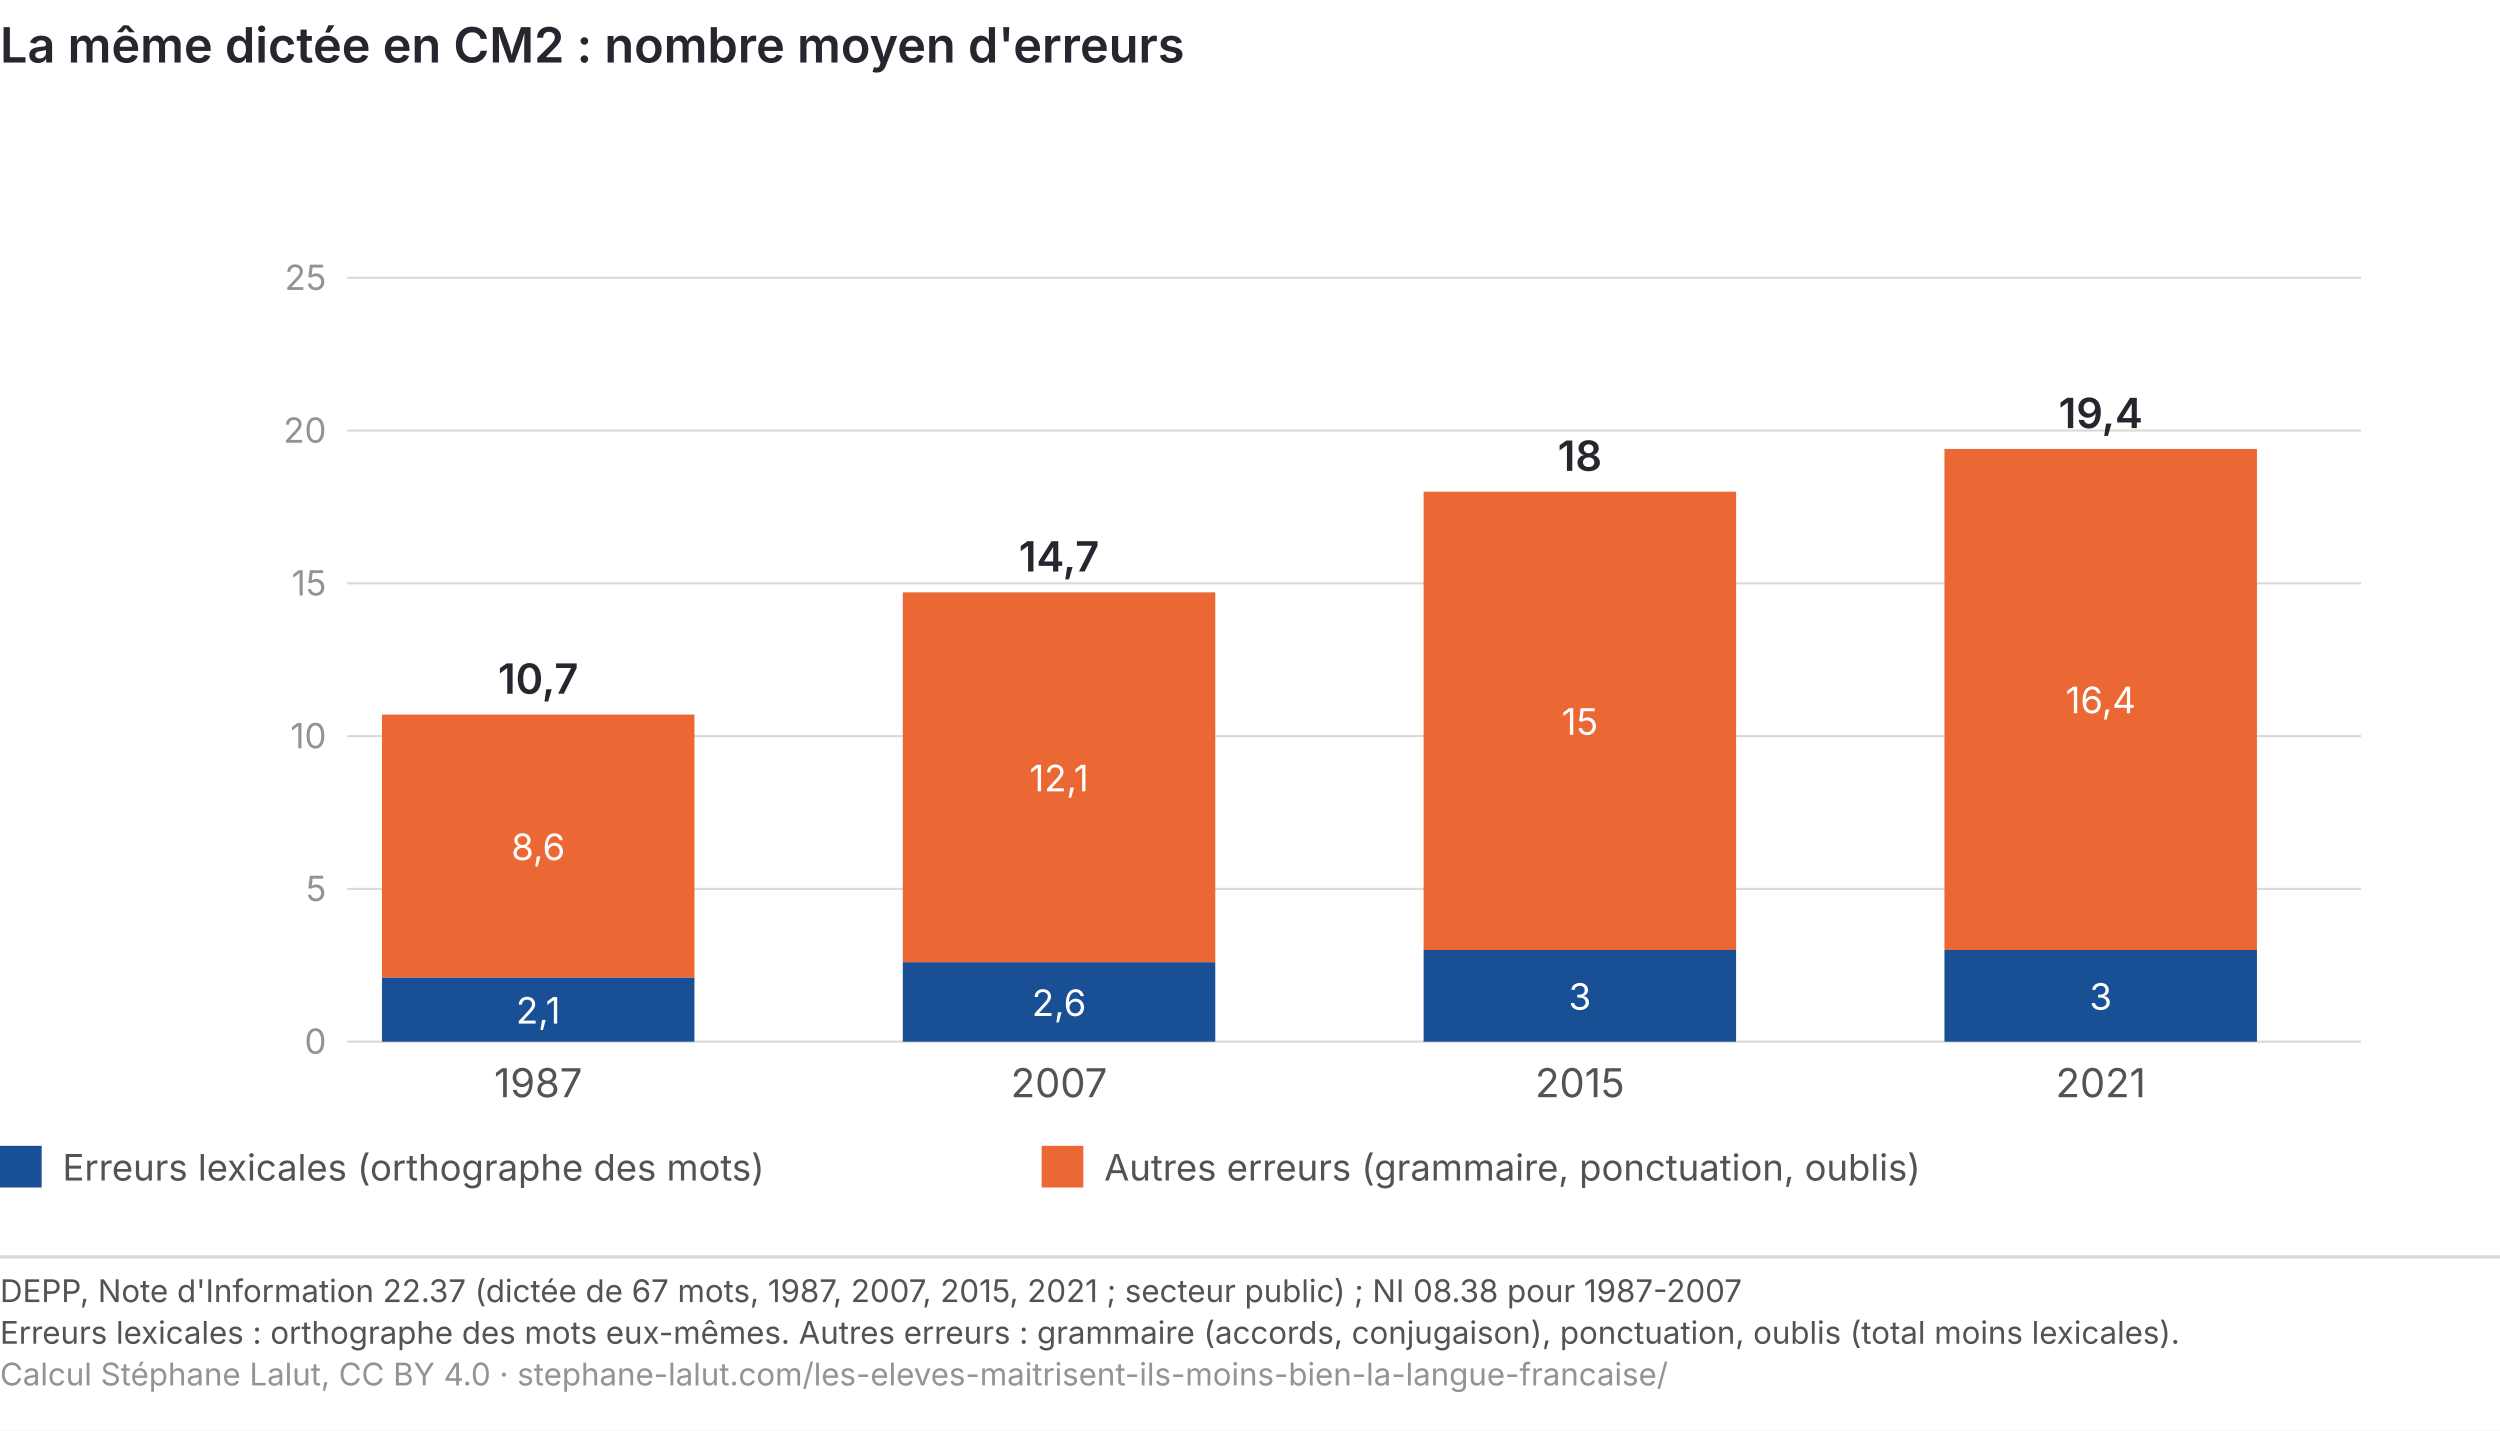
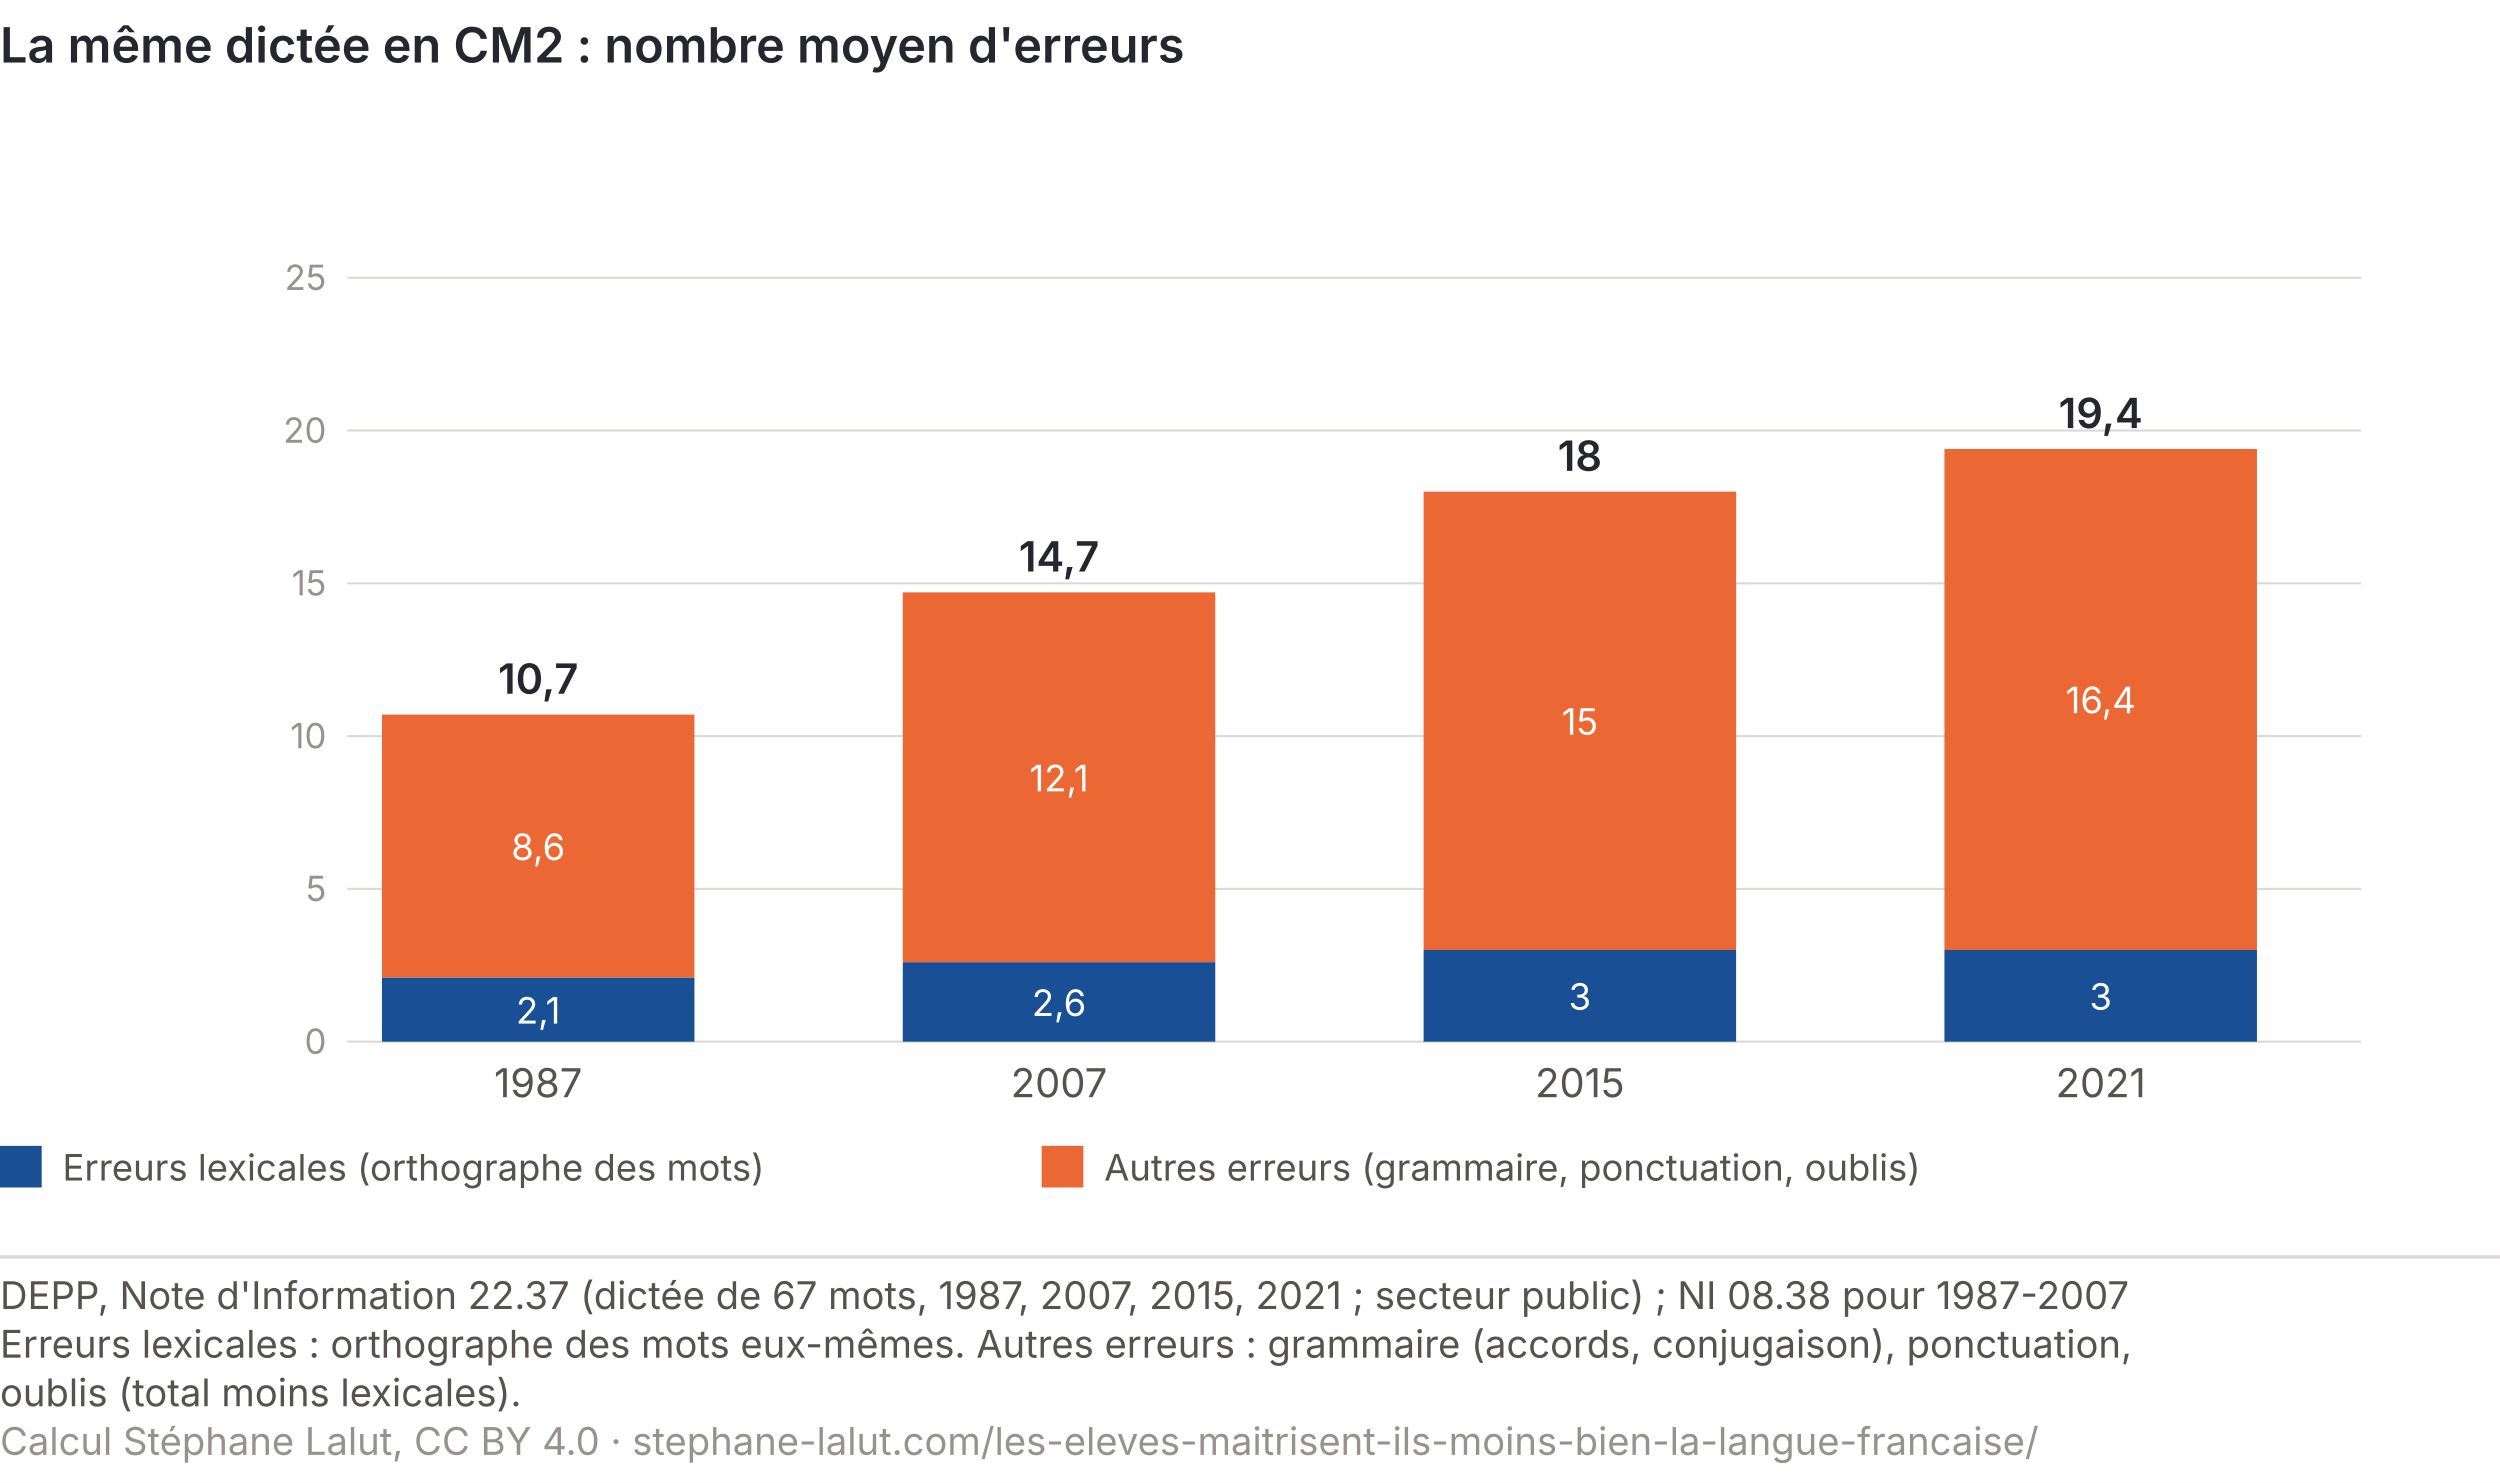
- <svg xmlns="http://www.w3.org/2000/svg" viewBox="0 0 720 412" role="img" font-variant-numeric="tabular-nums" aria-labelledby="lan-d-t lan-d-d" font-family="Inter, 'Helvetica Neue', Arial, sans-serif">
-   <rect width="720" height="412" fill="#ffffff" />
+ <svg xmlns="http://www.w3.org/2000/svg" viewBox="0 0 720 427" role="img" font-variant-numeric="tabular-nums" aria-labelledby="lan-d-t lan-d-d" font-family="Inter, 'Helvetica Neue', Arial, sans-serif">
+   <rect width="720" height="427" fill="#ffffff" />
  <text x="0" y="18" font-size="14" font-weight="600" fill="#26262f">La même dictée en CM2 : nombre moyen d'erreurs</text>
  <line x1="100" y1="300.0" x2="680" y2="300.0" stroke="#dcd8d3" stroke-width="0.6" />
  <text x="94" y="303.5" font-size="10" fill="#96928f" text-anchor="end">0</text>
  <line x1="100" y1="256.0" x2="680" y2="256.0" stroke="#dcd8d3" stroke-width="0.6" />
  <text x="94" y="259.5" font-size="10" fill="#96928f" text-anchor="end">5</text>
  <line x1="100" y1="212.0" x2="680" y2="212.0" stroke="#dcd8d3" stroke-width="0.6" />
  <text x="94" y="215.5" font-size="10" fill="#96928f" text-anchor="end">10</text>
  <line x1="100" y1="168.0" x2="680" y2="168.0" stroke="#dcd8d3" stroke-width="0.6" />
  <text x="94" y="171.5" font-size="10" fill="#96928f" text-anchor="end">15</text>
  <line x1="100" y1="124.0" x2="680" y2="124.0" stroke="#dcd8d3" stroke-width="0.6" />
  <text x="94" y="127.5" font-size="10" fill="#96928f" text-anchor="end">20</text>
  <line x1="100" y1="80.0" x2="680" y2="80.0" stroke="#dcd8d3" stroke-width="0.6" />
  <text x="94" y="83.5" font-size="10" fill="#96928f" text-anchor="end">25</text>
  <rect x="110" y="281.5" width="90" height="18.5" fill="#184f95" />
  <rect x="110" y="205.8" width="90" height="75.7" fill="#eb6834" />
  <text x="155.0" y="199.8" font-size="12" font-weight="600" fill="#26262f" text-anchor="middle">10,7</text>
  <text x="155.0" y="294.8" font-size="10.5" fill="#ffffff" text-anchor="middle">2,1</text>
  <text x="155.0" y="247.7" font-size="10.5" fill="#ffffff" text-anchor="middle">8,6</text>
  <text x="155.0" y="316" font-size="11.5" fill="#55524f" text-anchor="middle">1987</text>
  <rect x="260" y="277.1" width="90" height="22.9" fill="#184f95" />
  <rect x="260" y="170.6" width="90" height="106.5" fill="#eb6834" />
  <text x="305.0" y="164.6" font-size="12" font-weight="600" fill="#26262f" text-anchor="middle">14,7</text>
  <text x="305.0" y="292.6" font-size="10.5" fill="#ffffff" text-anchor="middle">2,6</text>
  <text x="305.0" y="227.9" font-size="10.5" fill="#ffffff" text-anchor="middle">12,1</text>
  <text x="305.0" y="316" font-size="11.5" fill="#55524f" text-anchor="middle">2007</text>
  <rect x="410" y="273.6" width="90" height="26.4" fill="#184f95" />
  <rect x="410" y="141.6" width="90" height="132.0" fill="#eb6834" />
  <text x="455.0" y="135.6" font-size="12" font-weight="600" fill="#26262f" text-anchor="middle">18</text>
  <text x="455.0" y="290.8" font-size="10.5" fill="#ffffff" text-anchor="middle">3</text>
  <text x="455.0" y="211.6" font-size="10.5" fill="#ffffff" text-anchor="middle">15</text>
  <text x="455.0" y="316" font-size="11.5" fill="#55524f" text-anchor="middle">2015</text>
  <rect x="560" y="273.6" width="90" height="26.4" fill="#184f95" />
  <rect x="560" y="129.3" width="90" height="144.3" fill="#eb6834" />
  <text x="605.0" y="123.3" font-size="12" font-weight="600" fill="#26262f" text-anchor="middle">19,4</text>
  <text x="605.0" y="290.8" font-size="10.5" fill="#ffffff" text-anchor="middle">3</text>
  <text x="605.0" y="205.4" font-size="10.5" fill="#ffffff" text-anchor="middle">16,4</text>
  <text x="605.0" y="316" font-size="11.5" fill="#55524f" text-anchor="middle">2021</text>
  <rect x="0" y="330" width="12" height="12" fill="#184f95" />
  <text x="18" y="340" font-size="10.5" fill="#55524f">Erreurs lexicales (orthographe des mots)</text>
  <rect x="300" y="330" width="12" height="12" fill="#eb6834" />
  <text x="318" y="340" font-size="10.5" fill="#55524f">Autres erreurs (grammaire, ponctuation, oublis)</text>
  <line x1="0" y1="362.0" x2="720" y2="362.0" stroke="#dcd8d3" />
-   <text x="0" y="375.0" font-size="9" fill="#55524f">DEPP, Note d'Information 22.37 (dictée de 67 mots, 1987, 2007, 2015, 2021 ; secteur public) ; NI 08.38 pour 1987-2007</text>
-   <text x="0" y="387.0" font-size="9" fill="#55524f">Erreurs lexicales : orthographe des mots eux-mêmes. Autres erreurs : grammaire (accords, conjugaison), ponctuation, oublis (total moins lexicales).</text>
-   <text x="0" y="399.0" font-size="9" fill="#96928f">Calcul Stéphane Lalut, CC BY 4.0 · stephane-lalut.com/les-eleves-maitrisent-ils-moins-bien-la-langue-francaise/</text>
+   <text class="pied-source" x="0" y="377.0" font-size="11" fill="#55524f">DEPP, Note d'Information 22.37 (dictée de 67 mots, 1987, 2007, 2015, 2021 ; secteur public) ; NI 08.38 pour 1987-2007</text>
+   <text class="pied-note" x="0" y="391.0" font-size="11" fill="#55524f">Erreurs lexicales : orthographe des mots eux-mêmes. Autres erreurs : grammaire (accords, conjugaison), ponctuation,</text>
+   <text class="pied-note" x="0" y="405.0" font-size="11" fill="#55524f">oublis (total moins lexicales).</text>
+   <text class="pied-licence" x="0" y="419.0" font-size="11" fill="#96928f">Calcul Stéphane Lalut, CC BY 4.0 · stephane-lalut.com/les-eleves-maitrisent-ils-moins-bien-la-langue-francaise/</text>
</svg>
